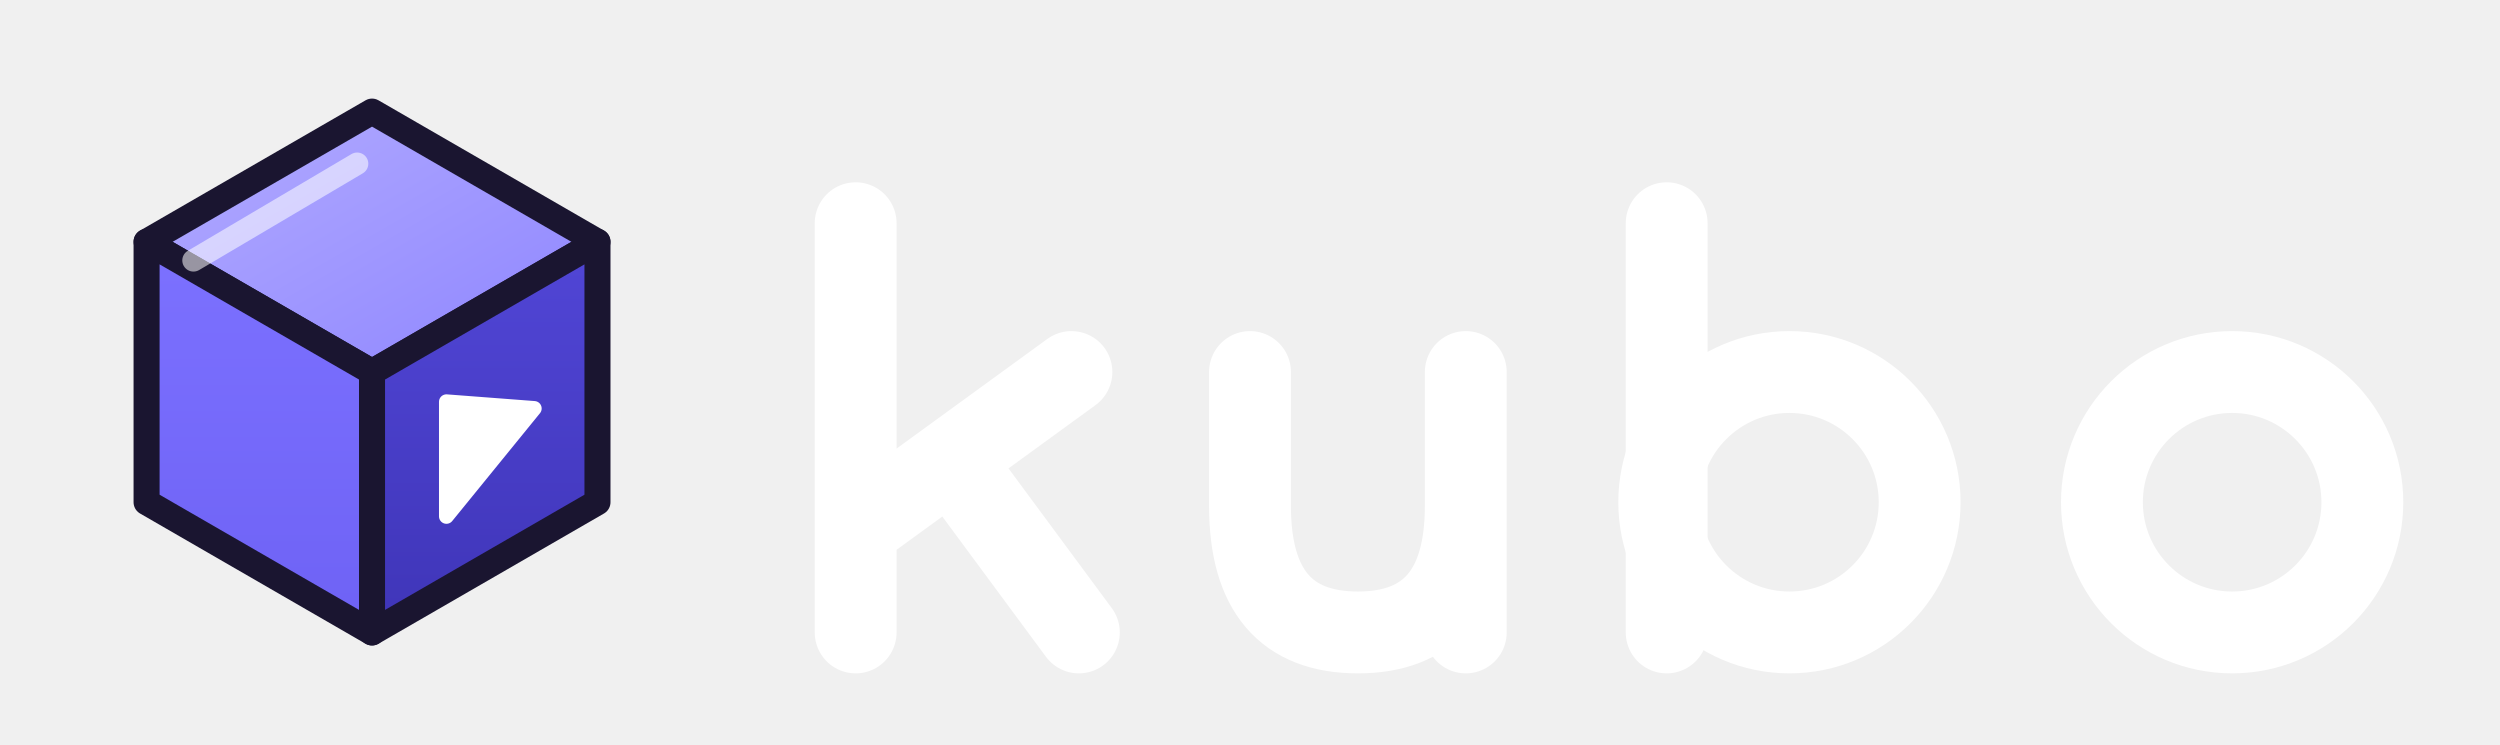
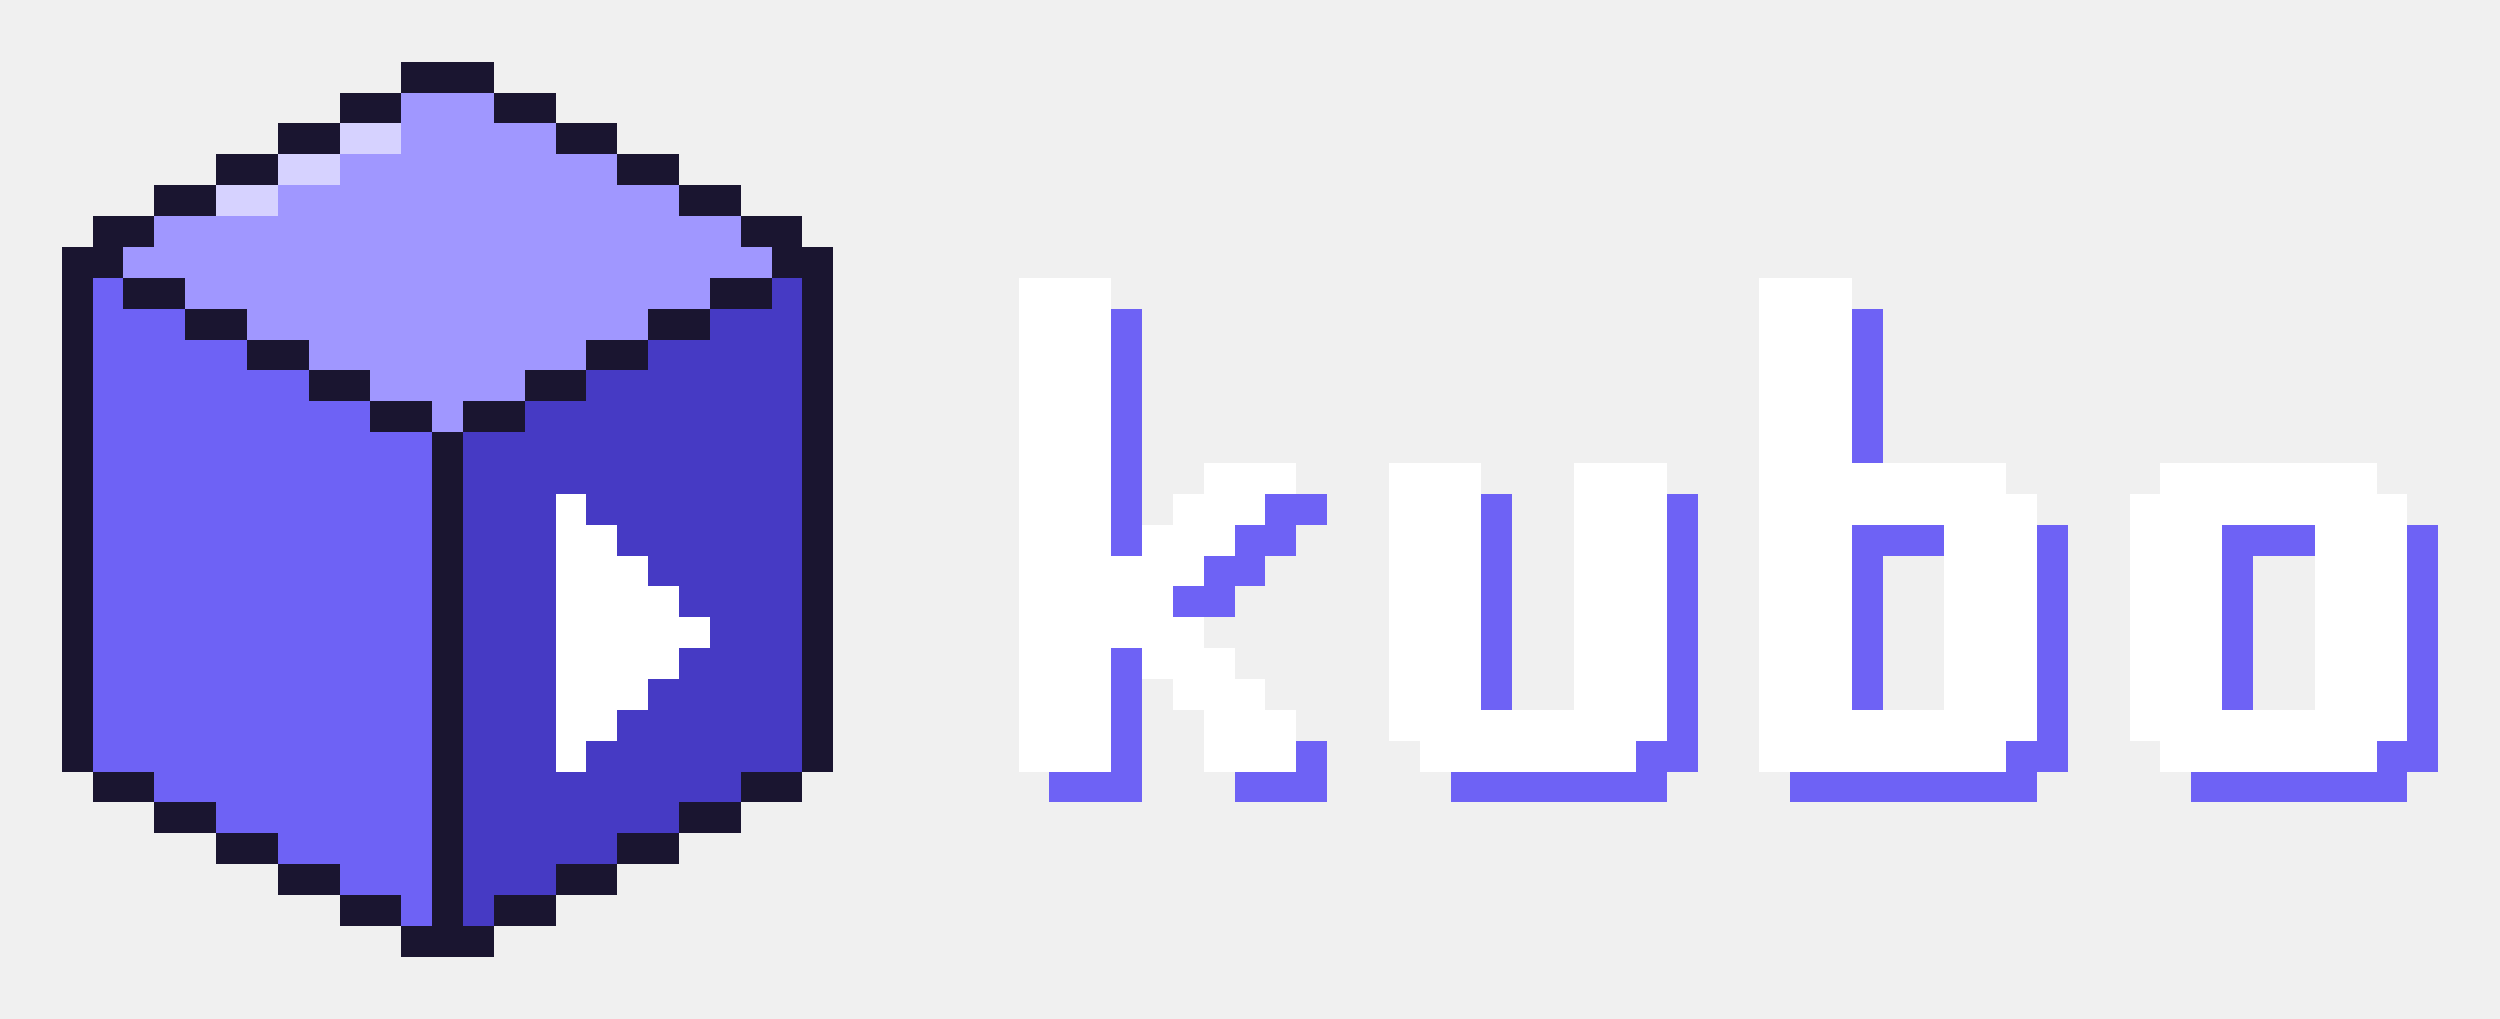
- <svg xmlns="http://www.w3.org/2000/svg" viewBox="0 0 672 200" width="672" height="200">
-   <defs>
-     <linearGradient id="gt" x1="0" y1="0" x2="1" y2="1">
-       <stop offset="0" stop-color="#b3acff" />
-       <stop offset="1" stop-color="#8d84ff" />
-     </linearGradient>
-     <linearGradient id="gl" x1="0" y1="0" x2="0" y2="1">
-       <stop offset="0" stop-color="#7c71ff" />
-       <stop offset="1" stop-color="#6e62f5" />
-     </linearGradient>
-     <linearGradient id="gr" x1="0" y1="0" x2="0" y2="1">
-       <stop offset="0" stop-color="#5146d6" />
-       <stop offset="1" stop-color="#3f35b8" />
-     </linearGradient>
-   </defs>
-   <g stroke="#1a1530" stroke-width="7.0" stroke-linejoin="round">
-     <polygon points="100.0,30.0 160.6,65.0 100.0,100.0 39.4,65.0" fill="url(#gt)" />
-     <polygon points="39.4,65.0 100.0,100.0 100.0,170.0 39.4,135.0" fill="url(#gl)" />
-     <polygon points="100.0,100.0 160.6,65.0 160.6,135.0 100.0,170.0" fill="url(#gr)" />
-   </g>
-   <polygon points="120.0,108.0 120.0,138.8 143.6,109.8" fill="#fff" stroke="#fff" stroke-width="4.0" stroke-linejoin="round" />
-   <path d="M52.0,70.0 L96.0,44.0" stroke="#fff" stroke-opacity=".55" stroke-width="6.0" stroke-linecap="round" />
-   <g fill="none" stroke="#ffffff" stroke-width="22" stroke-linecap="round" stroke-linejoin="round">
-     <path d="M230 60V170M288 100L233 140M256 124L290 170" />
-     <path transform="translate(14 0)" d="M322 100V136Q322 170 351 170Q380 170 380 136V100M380 100V170" />
-     <path d="M448 60V170" />
-     <circle cx="481" cy="135" r="35" />
-     <circle cx="600" cy="135" r="35" />
-   </g>
+ <svg xmlns="http://www.w3.org/2000/svg" viewBox="0 0 81 33" width="648" height="264" shape-rendering="crispEdges">
+   <rect x="13" y="2" width="3" height="1" fill="#1a1530" />
+   <rect x="11" y="3" width="2" height="1" fill="#1a1530" />
+   <rect x="13" y="3" width="3" height="1" fill="#a097ff" />
+   <rect x="16" y="3" width="2" height="1" fill="#1a1530" />
+   <rect x="9" y="4" width="2" height="1" fill="#1a1530" />
+   <rect x="11" y="4" width="2" height="1" fill="#d6d2ff" />
+   <rect x="13" y="4" width="5" height="1" fill="#a097ff" />
+   <rect x="18" y="4" width="2" height="1" fill="#1a1530" />
+   <rect x="7" y="5" width="2" height="1" fill="#1a1530" />
+   <rect x="9" y="5" width="2" height="1" fill="#d6d2ff" />
+   <rect x="11" y="5" width="9" height="1" fill="#a097ff" />
+   <rect x="20" y="5" width="2" height="1" fill="#1a1530" />
+   <rect x="5" y="6" width="2" height="1" fill="#1a1530" />
+   <rect x="7" y="6" width="2" height="1" fill="#d6d2ff" />
+   <rect x="9" y="6" width="13" height="1" fill="#a097ff" />
+   <rect x="22" y="6" width="2" height="1" fill="#1a1530" />
+   <rect x="3" y="7" width="2" height="1" fill="#1a1530" />
+   <rect x="5" y="7" width="19" height="1" fill="#a097ff" />
+   <rect x="24" y="7" width="2" height="1" fill="#1a1530" />
+   <rect x="2" y="8" width="2" height="1" fill="#1a1530" />
+   <rect x="4" y="8" width="21" height="1" fill="#a097ff" />
+   <rect x="25" y="8" width="2" height="1" fill="#1a1530" />
+   <rect x="2" y="9" width="1" height="1" fill="#1a1530" />
+   <rect x="3" y="9" width="1" height="1" fill="#6e62f5" />
+   <rect x="4" y="9" width="2" height="1" fill="#1a1530" />
+   <rect x="6" y="9" width="17" height="1" fill="#a097ff" />
+   <rect x="23" y="9" width="2" height="1" fill="#1a1530" />
+   <rect x="25" y="9" width="1" height="1" fill="#463ac4" />
+   <rect x="26" y="9" width="1" height="1" fill="#1a1530" />
+   <rect x="33" y="9" width="3" height="1" fill="#ffffff" />
+   <rect x="57" y="9" width="3" height="1" fill="#ffffff" />
+   <rect x="2" y="10" width="1" height="1" fill="#1a1530" />
+   <rect x="3" y="10" width="3" height="1" fill="#6e62f5" />
+   <rect x="6" y="10" width="2" height="1" fill="#1a1530" />
+   <rect x="8" y="10" width="13" height="1" fill="#a097ff" />
+   <rect x="21" y="10" width="2" height="1" fill="#1a1530" />
+   <rect x="23" y="10" width="3" height="1" fill="#463ac4" />
+   <rect x="26" y="10" width="1" height="1" fill="#1a1530" />
+   <rect x="33" y="10" width="3" height="1" fill="#ffffff" />
+   <rect x="36" y="10" width="1" height="1" fill="#6e62f5" />
+   <rect x="57" y="10" width="3" height="1" fill="#ffffff" />
+   <rect x="60" y="10" width="1" height="1" fill="#6e62f5" />
+   <rect x="2" y="11" width="1" height="1" fill="#1a1530" />
+   <rect x="3" y="11" width="5" height="1" fill="#6e62f5" />
+   <rect x="8" y="11" width="2" height="1" fill="#1a1530" />
+   <rect x="10" y="11" width="9" height="1" fill="#a097ff" />
+   <rect x="19" y="11" width="2" height="1" fill="#1a1530" />
+   <rect x="21" y="11" width="5" height="1" fill="#463ac4" />
+   <rect x="26" y="11" width="1" height="1" fill="#1a1530" />
+   <rect x="33" y="11" width="3" height="1" fill="#ffffff" />
+   <rect x="36" y="11" width="1" height="1" fill="#6e62f5" />
+   <rect x="57" y="11" width="3" height="1" fill="#ffffff" />
+   <rect x="60" y="11" width="1" height="1" fill="#6e62f5" />
+   <rect x="2" y="12" width="1" height="1" fill="#1a1530" />
+   <rect x="3" y="12" width="7" height="1" fill="#6e62f5" />
+   <rect x="10" y="12" width="2" height="1" fill="#1a1530" />
+   <rect x="12" y="12" width="5" height="1" fill="#a097ff" />
+   <rect x="17" y="12" width="2" height="1" fill="#1a1530" />
+   <rect x="19" y="12" width="7" height="1" fill="#463ac4" />
+   <rect x="26" y="12" width="1" height="1" fill="#1a1530" />
+   <rect x="33" y="12" width="3" height="1" fill="#ffffff" />
+   <rect x="36" y="12" width="1" height="1" fill="#6e62f5" />
+   <rect x="57" y="12" width="3" height="1" fill="#ffffff" />
+   <rect x="60" y="12" width="1" height="1" fill="#6e62f5" />
+   <rect x="2" y="13" width="1" height="1" fill="#1a1530" />
+   <rect x="3" y="13" width="9" height="1" fill="#6e62f5" />
+   <rect x="12" y="13" width="2" height="1" fill="#1a1530" />
+   <rect x="14" y="13" width="1" height="1" fill="#a097ff" />
+   <rect x="15" y="13" width="2" height="1" fill="#1a1530" />
+   <rect x="17" y="13" width="9" height="1" fill="#463ac4" />
+   <rect x="26" y="13" width="1" height="1" fill="#1a1530" />
+   <rect x="33" y="13" width="3" height="1" fill="#ffffff" />
+   <rect x="36" y="13" width="1" height="1" fill="#6e62f5" />
+   <rect x="57" y="13" width="3" height="1" fill="#ffffff" />
+   <rect x="60" y="13" width="1" height="1" fill="#6e62f5" />
+   <rect x="2" y="14" width="1" height="1" fill="#1a1530" />
+   <rect x="3" y="14" width="11" height="1" fill="#6e62f5" />
+   <rect x="14" y="14" width="1" height="1" fill="#1a1530" />
+   <rect x="15" y="14" width="11" height="1" fill="#463ac4" />
+   <rect x="26" y="14" width="1" height="1" fill="#1a1530" />
+   <rect x="33" y="14" width="3" height="1" fill="#ffffff" />
+   <rect x="36" y="14" width="1" height="1" fill="#6e62f5" />
+   <rect x="57" y="14" width="3" height="1" fill="#ffffff" />
+   <rect x="60" y="14" width="1" height="1" fill="#6e62f5" />
+   <rect x="2" y="15" width="1" height="1" fill="#1a1530" />
+   <rect x="3" y="15" width="11" height="1" fill="#6e62f5" />
+   <rect x="14" y="15" width="1" height="1" fill="#1a1530" />
+   <rect x="15" y="15" width="11" height="1" fill="#463ac4" />
+   <rect x="26" y="15" width="1" height="1" fill="#1a1530" />
+   <rect x="33" y="15" width="3" height="1" fill="#ffffff" />
+   <rect x="36" y="15" width="1" height="1" fill="#6e62f5" />
+   <rect x="39" y="15" width="3" height="1" fill="#ffffff" />
+   <rect x="45" y="15" width="3" height="1" fill="#ffffff" />
+   <rect x="51" y="15" width="3" height="1" fill="#ffffff" />
+   <rect x="57" y="15" width="8" height="1" fill="#ffffff" />
+   <rect x="70" y="15" width="7" height="1" fill="#ffffff" />
+   <rect x="2" y="16" width="1" height="1" fill="#1a1530" />
+   <rect x="3" y="16" width="11" height="1" fill="#6e62f5" />
+   <rect x="14" y="16" width="1" height="1" fill="#1a1530" />
+   <rect x="15" y="16" width="3" height="1" fill="#463ac4" />
+   <rect x="18" y="16" width="1" height="1" fill="#ffffff" />
+   <rect x="19" y="16" width="7" height="1" fill="#463ac4" />
+   <rect x="26" y="16" width="1" height="1" fill="#1a1530" />
+   <rect x="33" y="16" width="3" height="1" fill="#ffffff" />
+   <rect x="36" y="16" width="1" height="1" fill="#6e62f5" />
+   <rect x="38" y="16" width="3" height="1" fill="#ffffff" />
+   <rect x="41" y="16" width="2" height="1" fill="#6e62f5" />
+   <rect x="45" y="16" width="3" height="1" fill="#ffffff" />
+   <rect x="48" y="16" width="1" height="1" fill="#6e62f5" />
+   <rect x="51" y="16" width="3" height="1" fill="#ffffff" />
+   <rect x="54" y="16" width="1" height="1" fill="#6e62f5" />
+   <rect x="57" y="16" width="9" height="1" fill="#ffffff" />
+   <rect x="69" y="16" width="9" height="1" fill="#ffffff" />
+   <rect x="2" y="17" width="1" height="1" fill="#1a1530" />
+   <rect x="3" y="17" width="11" height="1" fill="#6e62f5" />
+   <rect x="14" y="17" width="1" height="1" fill="#1a1530" />
+   <rect x="15" y="17" width="3" height="1" fill="#463ac4" />
+   <rect x="18" y="17" width="2" height="1" fill="#ffffff" />
+   <rect x="20" y="17" width="6" height="1" fill="#463ac4" />
+   <rect x="26" y="17" width="1" height="1" fill="#1a1530" />
+   <rect x="33" y="17" width="3" height="1" fill="#ffffff" />
+   <rect x="36" y="17" width="1" height="1" fill="#6e62f5" />
+   <rect x="37" y="17" width="3" height="1" fill="#ffffff" />
+   <rect x="40" y="17" width="2" height="1" fill="#6e62f5" />
+   <rect x="45" y="17" width="3" height="1" fill="#ffffff" />
+   <rect x="48" y="17" width="1" height="1" fill="#6e62f5" />
+   <rect x="51" y="17" width="3" height="1" fill="#ffffff" />
+   <rect x="54" y="17" width="1" height="1" fill="#6e62f5" />
+   <rect x="57" y="17" width="3" height="1" fill="#ffffff" />
+   <rect x="60" y="17" width="3" height="1" fill="#6e62f5" />
+   <rect x="63" y="17" width="3" height="1" fill="#ffffff" />
+   <rect x="66" y="17" width="1" height="1" fill="#6e62f5" />
+   <rect x="69" y="17" width="3" height="1" fill="#ffffff" />
+   <rect x="72" y="17" width="3" height="1" fill="#6e62f5" />
+   <rect x="75" y="17" width="3" height="1" fill="#ffffff" />
+   <rect x="78" y="17" width="1" height="1" fill="#6e62f5" />
+   <rect x="2" y="18" width="1" height="1" fill="#1a1530" />
+   <rect x="3" y="18" width="11" height="1" fill="#6e62f5" />
+   <rect x="14" y="18" width="1" height="1" fill="#1a1530" />
+   <rect x="15" y="18" width="3" height="1" fill="#463ac4" />
+   <rect x="18" y="18" width="3" height="1" fill="#ffffff" />
+   <rect x="21" y="18" width="5" height="1" fill="#463ac4" />
+   <rect x="26" y="18" width="1" height="1" fill="#1a1530" />
+   <rect x="33" y="18" width="6" height="1" fill="#ffffff" />
+   <rect x="39" y="18" width="2" height="1" fill="#6e62f5" />
+   <rect x="45" y="18" width="3" height="1" fill="#ffffff" />
+   <rect x="48" y="18" width="1" height="1" fill="#6e62f5" />
+   <rect x="51" y="18" width="3" height="1" fill="#ffffff" />
+   <rect x="54" y="18" width="1" height="1" fill="#6e62f5" />
+   <rect x="57" y="18" width="3" height="1" fill="#ffffff" />
+   <rect x="60" y="18" width="1" height="1" fill="#6e62f5" />
+   <rect x="63" y="18" width="3" height="1" fill="#ffffff" />
+   <rect x="66" y="18" width="1" height="1" fill="#6e62f5" />
+   <rect x="69" y="18" width="3" height="1" fill="#ffffff" />
+   <rect x="72" y="18" width="1" height="1" fill="#6e62f5" />
+   <rect x="75" y="18" width="3" height="1" fill="#ffffff" />
+   <rect x="78" y="18" width="1" height="1" fill="#6e62f5" />
+   <rect x="2" y="19" width="1" height="1" fill="#1a1530" />
+   <rect x="3" y="19" width="11" height="1" fill="#6e62f5" />
+   <rect x="14" y="19" width="1" height="1" fill="#1a1530" />
+   <rect x="15" y="19" width="3" height="1" fill="#463ac4" />
+   <rect x="18" y="19" width="4" height="1" fill="#ffffff" />
+   <rect x="22" y="19" width="4" height="1" fill="#463ac4" />
+   <rect x="26" y="19" width="1" height="1" fill="#1a1530" />
+   <rect x="33" y="19" width="5" height="1" fill="#ffffff" />
+   <rect x="38" y="19" width="2" height="1" fill="#6e62f5" />
+   <rect x="45" y="19" width="3" height="1" fill="#ffffff" />
+   <rect x="48" y="19" width="1" height="1" fill="#6e62f5" />
+   <rect x="51" y="19" width="3" height="1" fill="#ffffff" />
+   <rect x="54" y="19" width="1" height="1" fill="#6e62f5" />
+   <rect x="57" y="19" width="3" height="1" fill="#ffffff" />
+   <rect x="60" y="19" width="1" height="1" fill="#6e62f5" />
+   <rect x="63" y="19" width="3" height="1" fill="#ffffff" />
+   <rect x="66" y="19" width="1" height="1" fill="#6e62f5" />
+   <rect x="69" y="19" width="3" height="1" fill="#ffffff" />
+   <rect x="72" y="19" width="1" height="1" fill="#6e62f5" />
+   <rect x="75" y="19" width="3" height="1" fill="#ffffff" />
+   <rect x="78" y="19" width="1" height="1" fill="#6e62f5" />
+   <rect x="2" y="20" width="1" height="1" fill="#1a1530" />
+   <rect x="3" y="20" width="11" height="1" fill="#6e62f5" />
+   <rect x="14" y="20" width="1" height="1" fill="#1a1530" />
+   <rect x="15" y="20" width="3" height="1" fill="#463ac4" />
+   <rect x="18" y="20" width="5" height="1" fill="#ffffff" />
+   <rect x="23" y="20" width="3" height="1" fill="#463ac4" />
+   <rect x="26" y="20" width="1" height="1" fill="#1a1530" />
+   <rect x="33" y="20" width="6" height="1" fill="#ffffff" />
+   <rect x="45" y="20" width="3" height="1" fill="#ffffff" />
+   <rect x="48" y="20" width="1" height="1" fill="#6e62f5" />
+   <rect x="51" y="20" width="3" height="1" fill="#ffffff" />
+   <rect x="54" y="20" width="1" height="1" fill="#6e62f5" />
+   <rect x="57" y="20" width="3" height="1" fill="#ffffff" />
+   <rect x="60" y="20" width="1" height="1" fill="#6e62f5" />
+   <rect x="63" y="20" width="3" height="1" fill="#ffffff" />
+   <rect x="66" y="20" width="1" height="1" fill="#6e62f5" />
+   <rect x="69" y="20" width="3" height="1" fill="#ffffff" />
+   <rect x="72" y="20" width="1" height="1" fill="#6e62f5" />
+   <rect x="75" y="20" width="3" height="1" fill="#ffffff" />
+   <rect x="78" y="20" width="1" height="1" fill="#6e62f5" />
+   <rect x="2" y="21" width="1" height="1" fill="#1a1530" />
+   <rect x="3" y="21" width="11" height="1" fill="#6e62f5" />
+   <rect x="14" y="21" width="1" height="1" fill="#1a1530" />
+   <rect x="15" y="21" width="3" height="1" fill="#463ac4" />
+   <rect x="18" y="21" width="4" height="1" fill="#ffffff" />
+   <rect x="22" y="21" width="4" height="1" fill="#463ac4" />
+   <rect x="26" y="21" width="1" height="1" fill="#1a1530" />
+   <rect x="33" y="21" width="3" height="1" fill="#ffffff" />
+   <rect x="36" y="21" width="1" height="1" fill="#6e62f5" />
+   <rect x="37" y="21" width="3" height="1" fill="#ffffff" />
+   <rect x="45" y="21" width="3" height="1" fill="#ffffff" />
+   <rect x="48" y="21" width="1" height="1" fill="#6e62f5" />
+   <rect x="51" y="21" width="3" height="1" fill="#ffffff" />
+   <rect x="54" y="21" width="1" height="1" fill="#6e62f5" />
+   <rect x="57" y="21" width="3" height="1" fill="#ffffff" />
+   <rect x="60" y="21" width="1" height="1" fill="#6e62f5" />
+   <rect x="63" y="21" width="3" height="1" fill="#ffffff" />
+   <rect x="66" y="21" width="1" height="1" fill="#6e62f5" />
+   <rect x="69" y="21" width="3" height="1" fill="#ffffff" />
+   <rect x="72" y="21" width="1" height="1" fill="#6e62f5" />
+   <rect x="75" y="21" width="3" height="1" fill="#ffffff" />
+   <rect x="78" y="21" width="1" height="1" fill="#6e62f5" />
+   <rect x="2" y="22" width="1" height="1" fill="#1a1530" />
+   <rect x="3" y="22" width="11" height="1" fill="#6e62f5" />
+   <rect x="14" y="22" width="1" height="1" fill="#1a1530" />
+   <rect x="15" y="22" width="3" height="1" fill="#463ac4" />
+   <rect x="18" y="22" width="3" height="1" fill="#ffffff" />
+   <rect x="21" y="22" width="5" height="1" fill="#463ac4" />
+   <rect x="26" y="22" width="1" height="1" fill="#1a1530" />
+   <rect x="33" y="22" width="3" height="1" fill="#ffffff" />
+   <rect x="36" y="22" width="1" height="1" fill="#6e62f5" />
+   <rect x="38" y="22" width="3" height="1" fill="#ffffff" />
+   <rect x="45" y="22" width="3" height="1" fill="#ffffff" />
+   <rect x="48" y="22" width="1" height="1" fill="#6e62f5" />
+   <rect x="51" y="22" width="3" height="1" fill="#ffffff" />
+   <rect x="54" y="22" width="1" height="1" fill="#6e62f5" />
+   <rect x="57" y="22" width="3" height="1" fill="#ffffff" />
+   <rect x="60" y="22" width="1" height="1" fill="#6e62f5" />
+   <rect x="63" y="22" width="3" height="1" fill="#ffffff" />
+   <rect x="66" y="22" width="1" height="1" fill="#6e62f5" />
+   <rect x="69" y="22" width="3" height="1" fill="#ffffff" />
+   <rect x="72" y="22" width="1" height="1" fill="#6e62f5" />
+   <rect x="75" y="22" width="3" height="1" fill="#ffffff" />
+   <rect x="78" y="22" width="1" height="1" fill="#6e62f5" />
+   <rect x="2" y="23" width="1" height="1" fill="#1a1530" />
+   <rect x="3" y="23" width="11" height="1" fill="#6e62f5" />
+   <rect x="14" y="23" width="1" height="1" fill="#1a1530" />
+   <rect x="15" y="23" width="3" height="1" fill="#463ac4" />
+   <rect x="18" y="23" width="2" height="1" fill="#ffffff" />
+   <rect x="20" y="23" width="6" height="1" fill="#463ac4" />
+   <rect x="26" y="23" width="1" height="1" fill="#1a1530" />
+   <rect x="33" y="23" width="3" height="1" fill="#ffffff" />
+   <rect x="36" y="23" width="1" height="1" fill="#6e62f5" />
+   <rect x="39" y="23" width="3" height="1" fill="#ffffff" />
+   <rect x="45" y="23" width="9" height="1" fill="#ffffff" />
+   <rect x="54" y="23" width="1" height="1" fill="#6e62f5" />
+   <rect x="57" y="23" width="9" height="1" fill="#ffffff" />
+   <rect x="66" y="23" width="1" height="1" fill="#6e62f5" />
+   <rect x="69" y="23" width="9" height="1" fill="#ffffff" />
+   <rect x="78" y="23" width="1" height="1" fill="#6e62f5" />
+   <rect x="2" y="24" width="1" height="1" fill="#1a1530" />
+   <rect x="3" y="24" width="11" height="1" fill="#6e62f5" />
+   <rect x="14" y="24" width="1" height="1" fill="#1a1530" />
+   <rect x="15" y="24" width="3" height="1" fill="#463ac4" />
+   <rect x="18" y="24" width="1" height="1" fill="#ffffff" />
+   <rect x="19" y="24" width="7" height="1" fill="#463ac4" />
+   <rect x="26" y="24" width="1" height="1" fill="#1a1530" />
+   <rect x="33" y="24" width="3" height="1" fill="#ffffff" />
+   <rect x="36" y="24" width="1" height="1" fill="#6e62f5" />
+   <rect x="39" y="24" width="3" height="1" fill="#ffffff" />
+   <rect x="42" y="24" width="1" height="1" fill="#6e62f5" />
+   <rect x="46" y="24" width="7" height="1" fill="#ffffff" />
+   <rect x="53" y="24" width="2" height="1" fill="#6e62f5" />
+   <rect x="57" y="24" width="8" height="1" fill="#ffffff" />
+   <rect x="65" y="24" width="2" height="1" fill="#6e62f5" />
+   <rect x="70" y="24" width="7" height="1" fill="#ffffff" />
+   <rect x="77" y="24" width="2" height="1" fill="#6e62f5" />
+   <rect x="3" y="25" width="2" height="1" fill="#1a1530" />
+   <rect x="5" y="25" width="9" height="1" fill="#6e62f5" />
+   <rect x="14" y="25" width="1" height="1" fill="#1a1530" />
+   <rect x="15" y="25" width="9" height="1" fill="#463ac4" />
+   <rect x="24" y="25" width="2" height="1" fill="#1a1530" />
+   <rect x="34" y="25" width="3" height="1" fill="#6e62f5" />
+   <rect x="40" y="25" width="3" height="1" fill="#6e62f5" />
+   <rect x="47" y="25" width="7" height="1" fill="#6e62f5" />
+   <rect x="58" y="25" width="8" height="1" fill="#6e62f5" />
+   <rect x="71" y="25" width="7" height="1" fill="#6e62f5" />
+   <rect x="5" y="26" width="2" height="1" fill="#1a1530" />
+   <rect x="7" y="26" width="7" height="1" fill="#6e62f5" />
+   <rect x="14" y="26" width="1" height="1" fill="#1a1530" />
+   <rect x="15" y="26" width="7" height="1" fill="#463ac4" />
+   <rect x="22" y="26" width="2" height="1" fill="#1a1530" />
+   <rect x="7" y="27" width="2" height="1" fill="#1a1530" />
+   <rect x="9" y="27" width="5" height="1" fill="#6e62f5" />
+   <rect x="14" y="27" width="1" height="1" fill="#1a1530" />
+   <rect x="15" y="27" width="5" height="1" fill="#463ac4" />
+   <rect x="20" y="27" width="2" height="1" fill="#1a1530" />
+   <rect x="9" y="28" width="2" height="1" fill="#1a1530" />
+   <rect x="11" y="28" width="3" height="1" fill="#6e62f5" />
+   <rect x="14" y="28" width="1" height="1" fill="#1a1530" />
+   <rect x="15" y="28" width="3" height="1" fill="#463ac4" />
+   <rect x="18" y="28" width="2" height="1" fill="#1a1530" />
+   <rect x="11" y="29" width="2" height="1" fill="#1a1530" />
+   <rect x="13" y="29" width="1" height="1" fill="#6e62f5" />
+   <rect x="14" y="29" width="1" height="1" fill="#1a1530" />
+   <rect x="15" y="29" width="1" height="1" fill="#463ac4" />
+   <rect x="16" y="29" width="2" height="1" fill="#1a1530" />
+   <rect x="13" y="30" width="3" height="1" fill="#1a1530" />
</svg>
